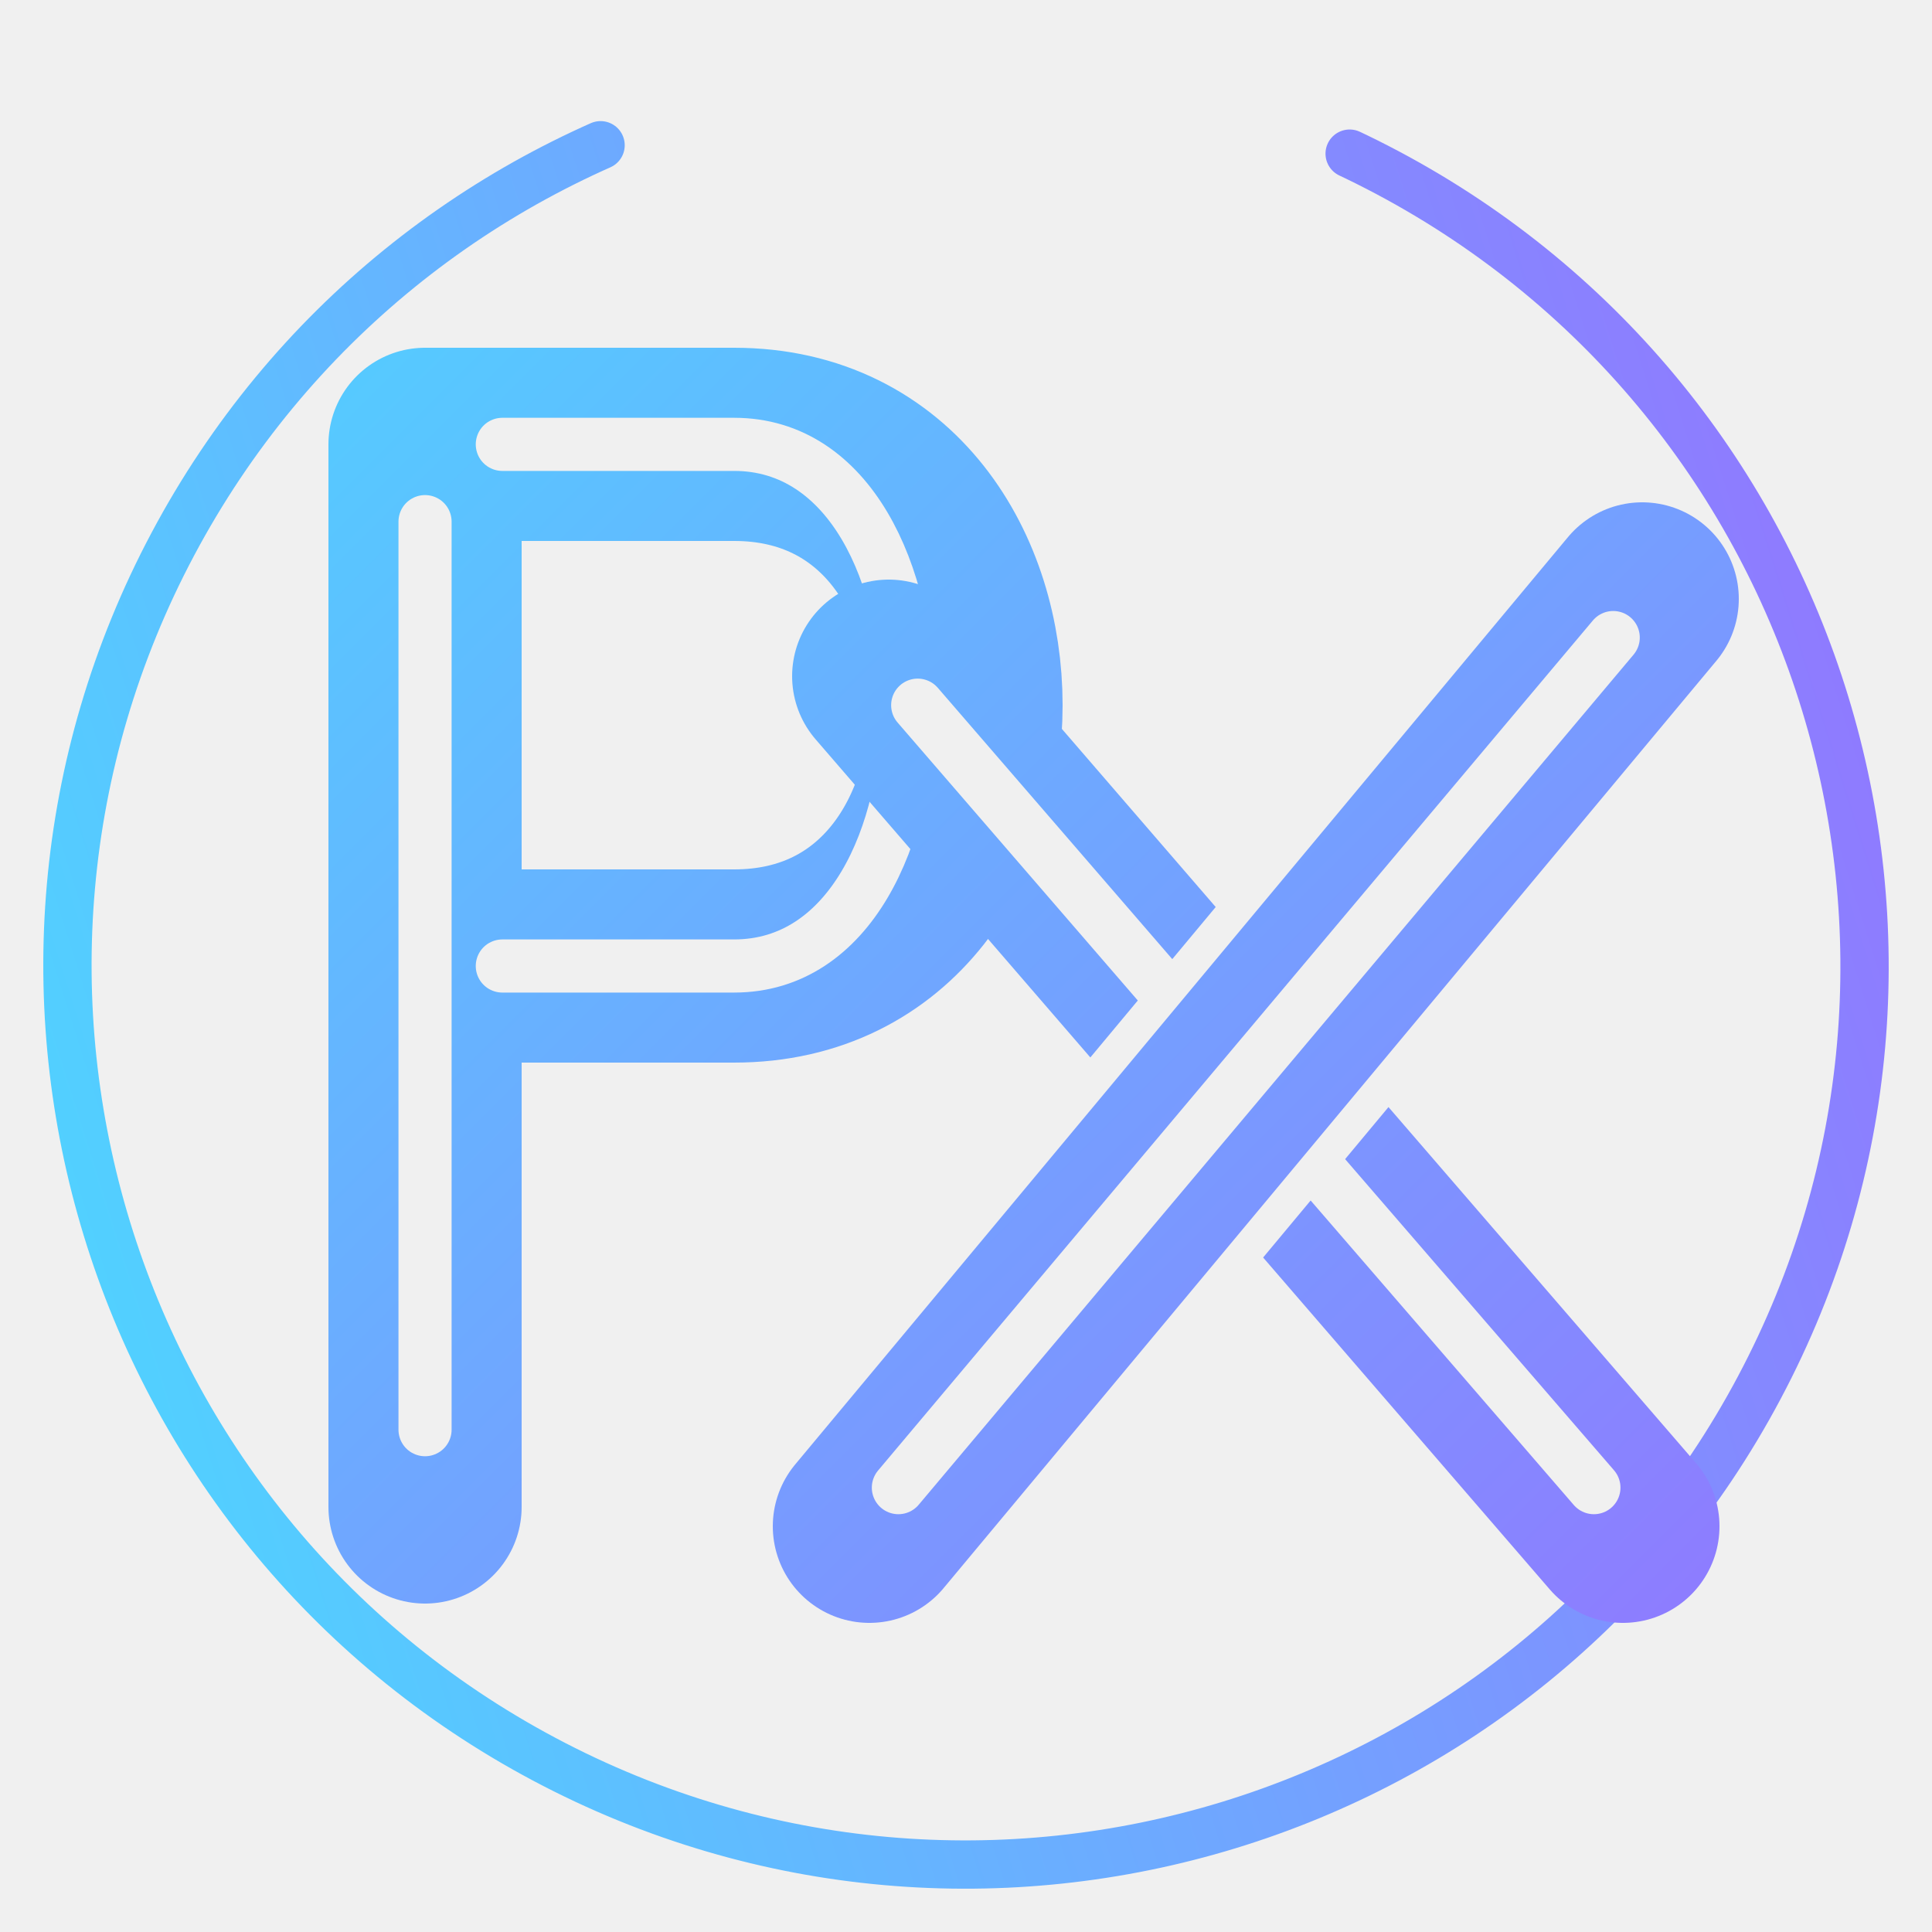
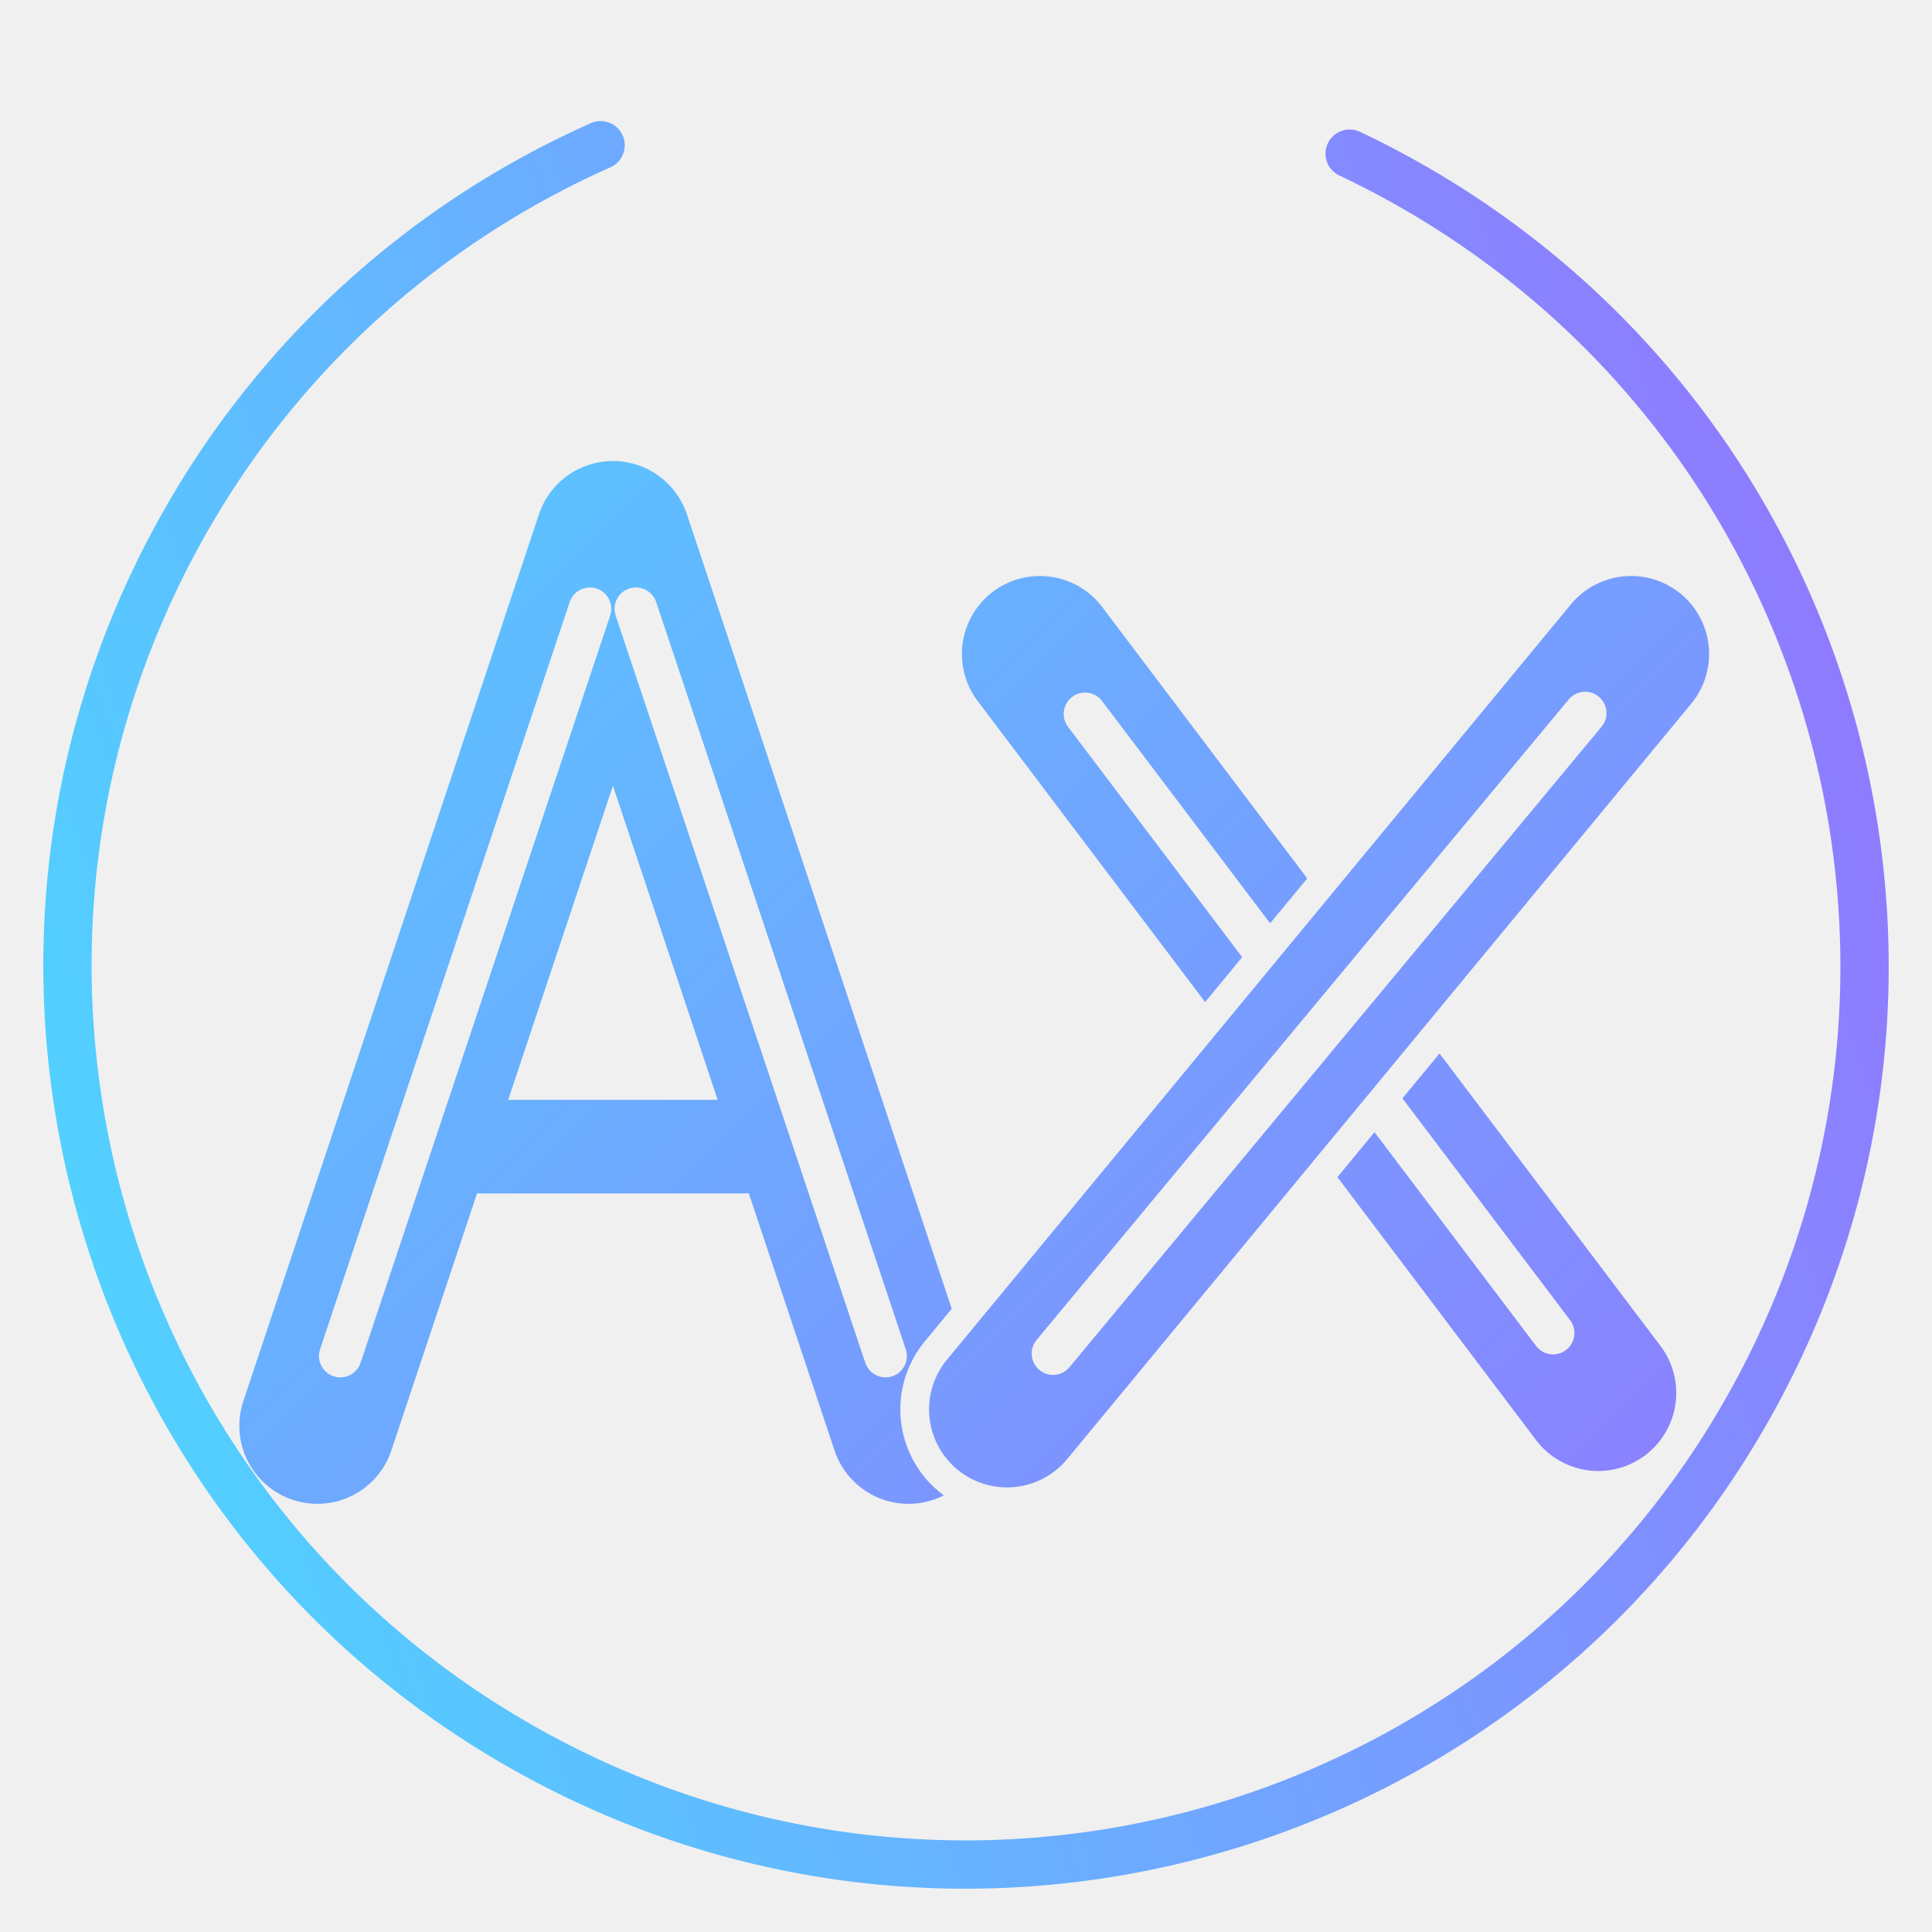
<svg xmlns="http://www.w3.org/2000/svg" viewBox="0 0 200 200" role="img" aria-label="ProduAVX">
  <defs>
    <linearGradient id="ga" x1="0" y1="0" x2="1" y2="1">
      <stop offset="0" stop-color="#46e0ff" />
      <stop offset="1" stop-color="#9a6bff" />
    </linearGradient>
  </defs>
  <mask id="ma" maskUnits="userSpaceOnUse" x="0" y="0" width="200" height="200">
-     <g fill="none" stroke-linecap="round" stroke-linejoin="round">
-       <path d="M44 156V46H76C108 46 108 100 76 100H44" stroke="#fff" stroke-width="20" />
-       <path d="M44 148V54M52 46H76C100 46 100 100 76 100H52" stroke="#000" stroke-width="5.5" />
-       <path d="M92 70L168 158" stroke="#fff" stroke-width="20" />
-       <path d="M95 73L165 154" stroke="#000" stroke-width="5.5" />
-       <path d="M170 62L90 158" stroke="#000" stroke-width="27" />
-       <path d="M170 62L90 158" stroke="#fff" stroke-width="20" />
-       <path d="M167 66L93 154" stroke="#000" stroke-width="5.5" />
+     <g fill="none" stroke-linecap="round" stroke-linejoin="round" transform="translate(100 100) scale(.85) translate(-103 -102)">
+       <path d="M24 158L60 50L96 158" stroke="#fff" stroke-width="19" />
+       <path d="M44 124H76" stroke="#fff" stroke-width="11.4" />
+       <path d="M26.8 149.5L57.2 58.5M62.8 58.5L93.2 149.5" stroke="#000" stroke-width="5.2" />
+       <g transform="translate(6 0)">
+         <path d="M106 64L174 154" stroke="#fff" stroke-width="19" />
+         <path d="M111.5 71.3L168.5 146.7" stroke="#000" stroke-width="5.2" />
+         <path d="M178 64L102 156" stroke="#000" stroke-width="26" />
+         <path d="M178 64L102 156" stroke="#fff" stroke-width="19" />
+         <path d="M172.4 71.2L107.6 149.2" stroke="#000" stroke-width="5.2" />
+       </g>
    </g>
  </mask>
  <circle cx="100" cy="100" r="93" fill="none" stroke="url(#ga)" stroke-width="5" stroke-linecap="round" stroke-dasharray="500 80" transform="rotate(-62 100 100)" />
  <rect width="200" height="200" fill="url(#ga)" mask="url(#ma)" />
</svg>
